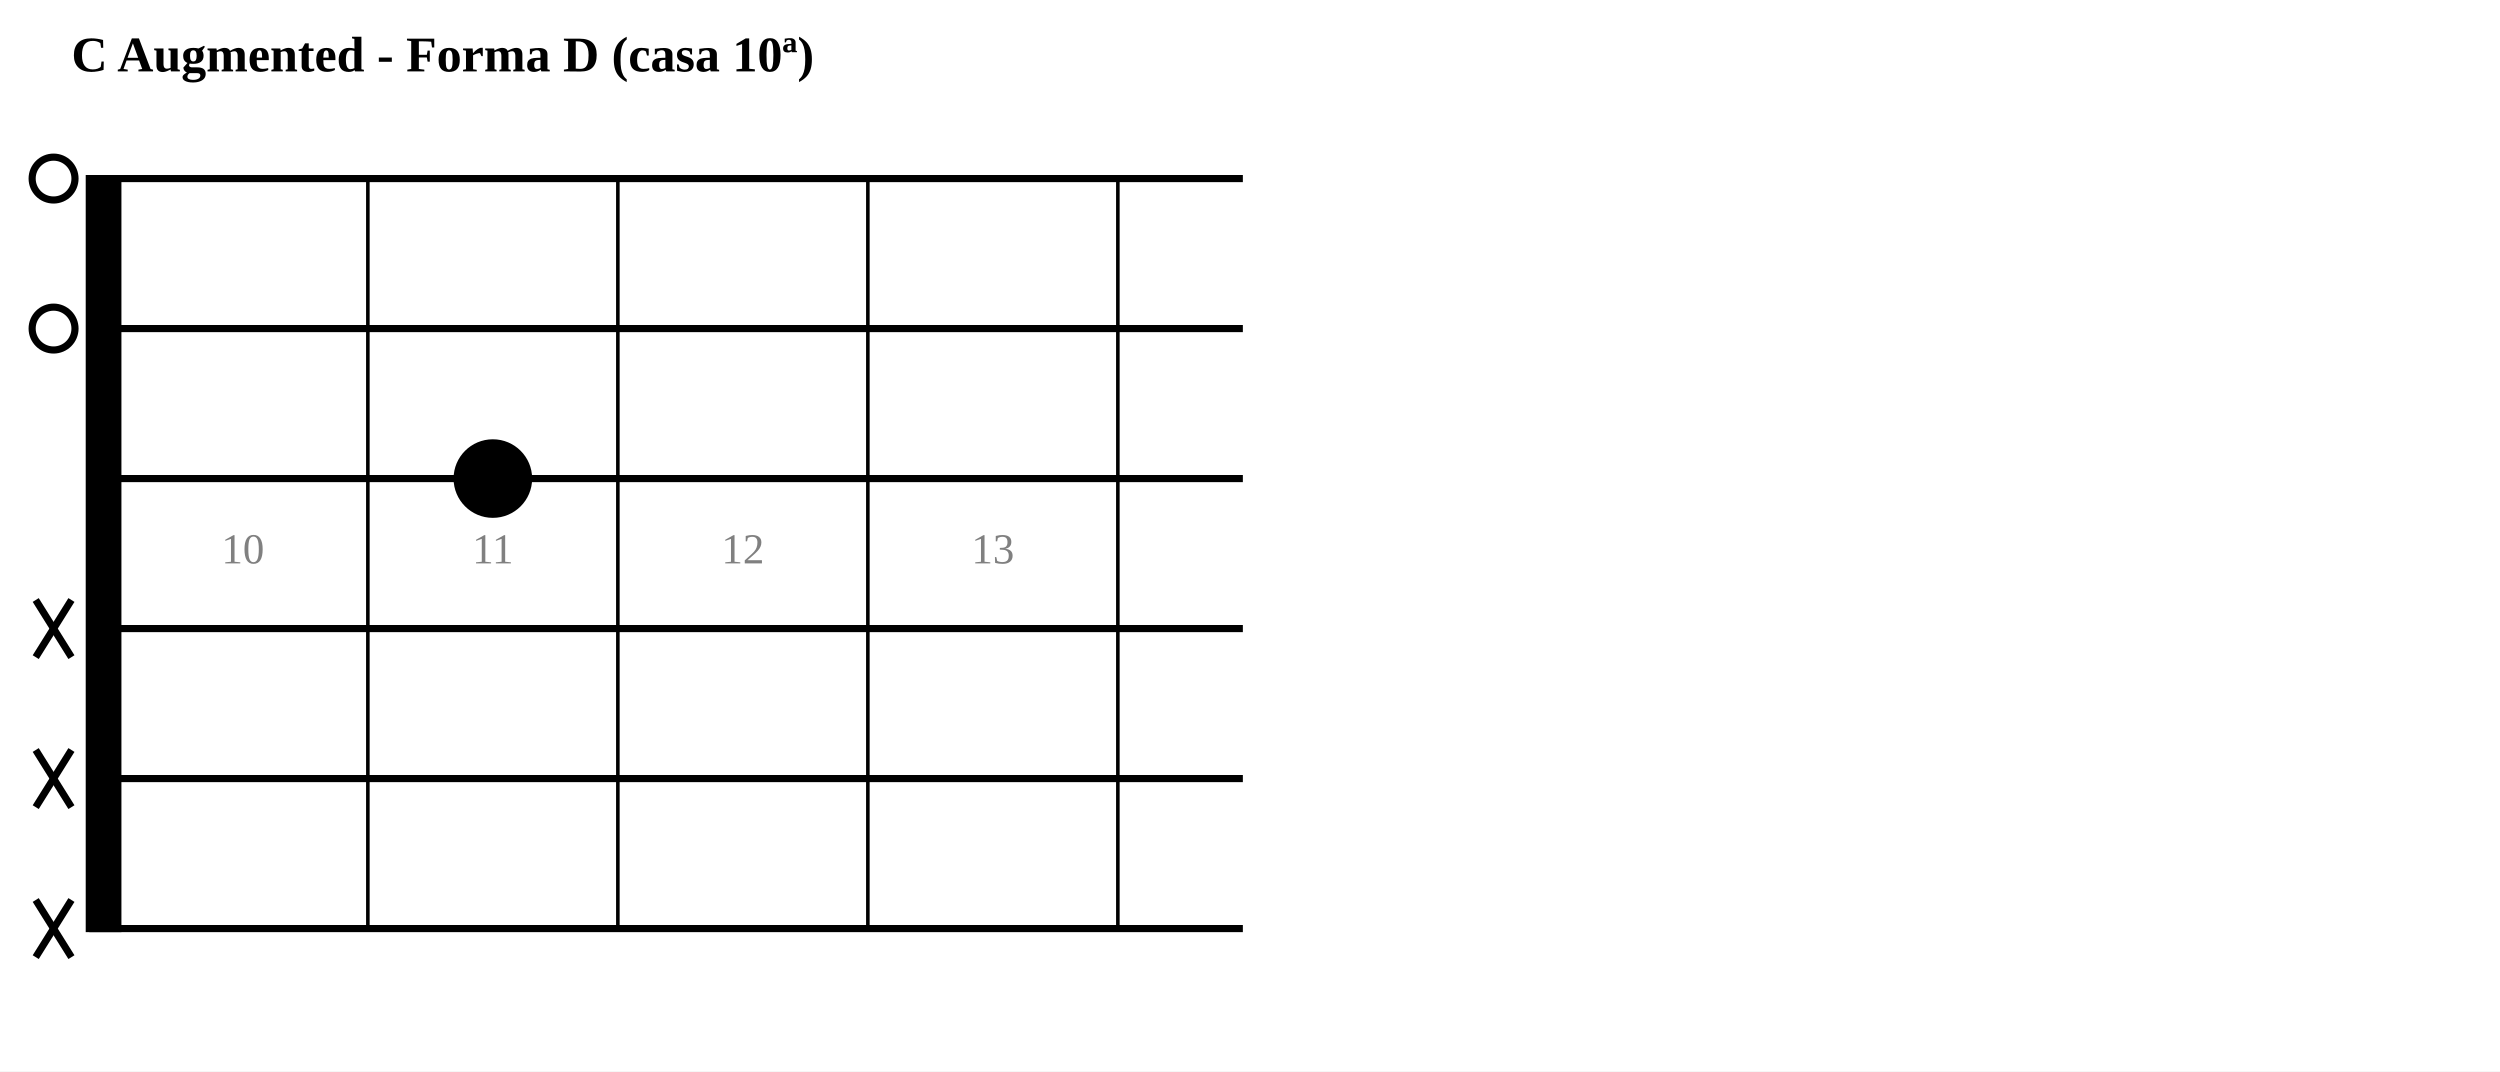
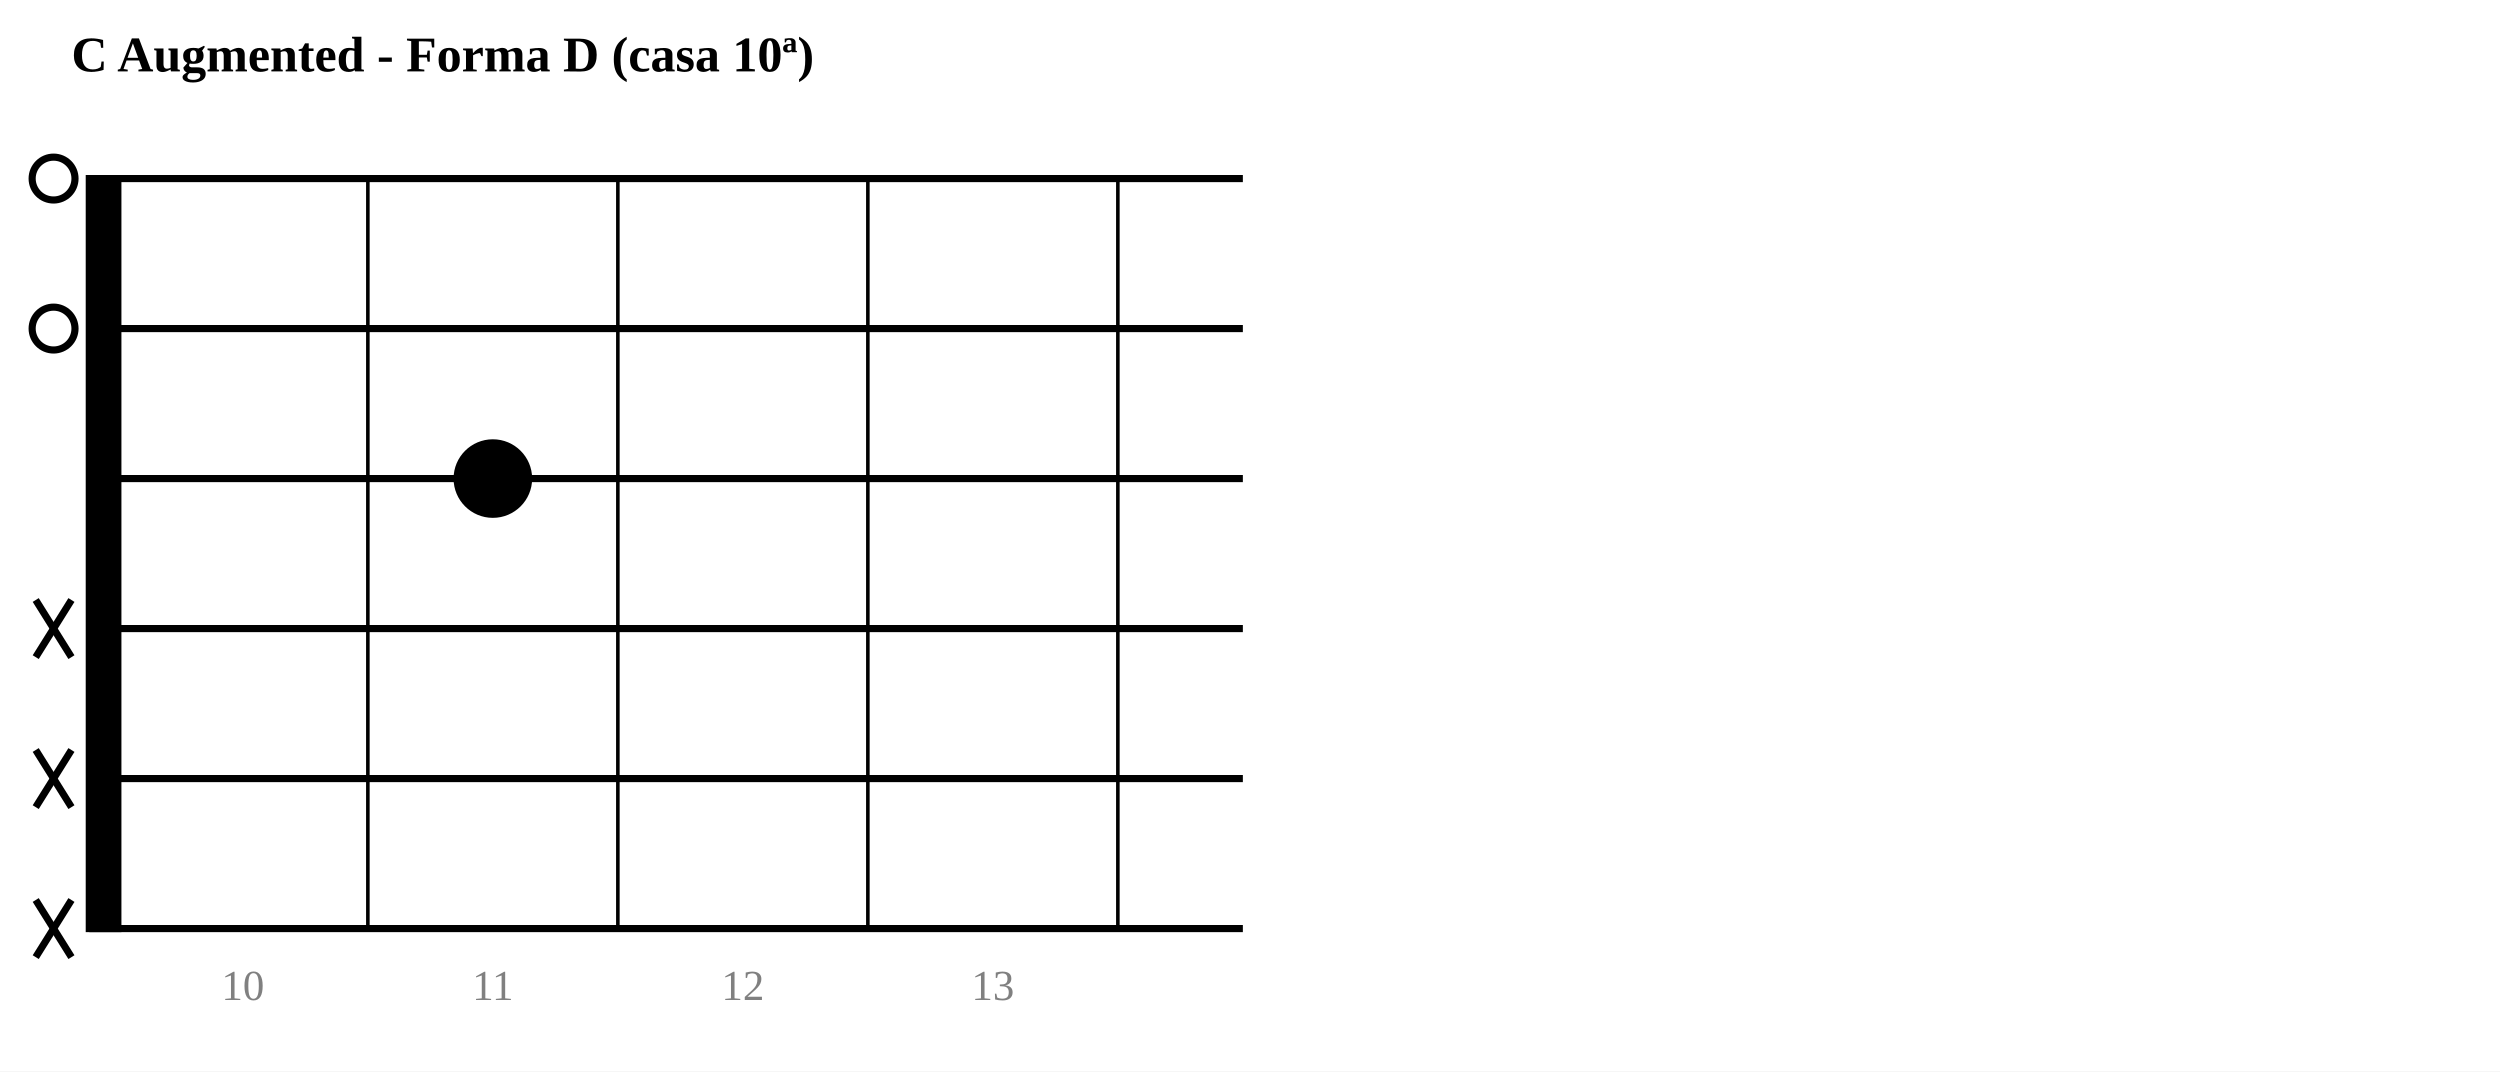
<svg xmlns="http://www.w3.org/2000/svg" width="700" height="300">
  <rect width="700" height="300" fill="white" />
  <text x="20" y="20" text-anchor="start" font-size="14" font-weight="bold">C Augmented - Forma D (casa 10ª)</text>
  <rect x="25" y="50" width="8" height="210.0" fill="black" stroke="black" stroke-width="2" />
  <line x1="25" y1="50.0" x2="348.0" y2="50.0" stroke="black" stroke-width="2" />
  <line x1="25" y1="92.0" x2="348.0" y2="92.0" stroke="black" stroke-width="2" />
  <line x1="25" y1="134.0" x2="348.0" y2="134.0" stroke="black" stroke-width="2" />
  <line x1="25" y1="176.0" x2="348.0" y2="176.0" stroke="black" stroke-width="2" />
  <line x1="25" y1="218.0" x2="348.0" y2="218.0" stroke="black" stroke-width="2" />
  <line x1="25" y1="260.0" x2="348.0" y2="260.0" stroke="black" stroke-width="2" />
  <line x1="103" y1="50" x2="103" y2="260.0" stroke="black" stroke-width="1" />
  <line x1="173" y1="50" x2="173" y2="260.0" stroke="black" stroke-width="1" />
  <line x1="243" y1="50" x2="243" y2="260.0" stroke="black" stroke-width="1" />
  <line x1="313" y1="50" x2="313" y2="260.0" stroke="black" stroke-width="1" />
-   <text x="68.0" y="155.0" text-anchor="middle" font-size="12" fill="gray" dominant-baseline="middle">10</text>
-   <text x="138.0" y="155.0" text-anchor="middle" font-size="12" fill="gray" dominant-baseline="middle">11</text>
-   <text x="208.0" y="155.0" text-anchor="middle" font-size="12" fill="gray" dominant-baseline="middle">12</text>
-   <text x="278.0" y="155.0" text-anchor="middle" font-size="12" fill="gray" dominant-baseline="middle">13</text>
+   <text x="68.0" y="280.0" text-anchor="middle" font-size="12" fill="gray">10</text>
+   <text x="138.0" y="280.0" text-anchor="middle" font-size="12" fill="gray">11</text>
+   <text x="208.0" y="280.0" text-anchor="middle" font-size="12" fill="gray">12</text>
+   <text x="278.0" y="280.0" text-anchor="middle" font-size="12" fill="gray">13</text>
  <circle cx="15" cy="50.0" r="6" fill="none" stroke="black" stroke-width="2" />
  <circle cx="15" cy="92.0" r="6" fill="none" stroke="black" stroke-width="2" />
  <circle cx="138.0" cy="134.0" r="10" fill="black" stroke="black" stroke-width="2" />
  <line x1="10" y1="168.0" x2="20" y2="184.0" stroke="black" stroke-width="2" />
  <line x1="20" y1="168.0" x2="10" y2="184.0" stroke="black" stroke-width="2" />
  <line x1="10" y1="210.0" x2="20" y2="226.0" stroke="black" stroke-width="2" />
  <line x1="20" y1="210.0" x2="10" y2="226.0" stroke="black" stroke-width="2" />
  <line x1="10" y1="252.0" x2="20" y2="268.0" stroke="black" stroke-width="2" />
  <line x1="20" y1="252.0" x2="10" y2="268.0" stroke="black" stroke-width="2" />
</svg>
